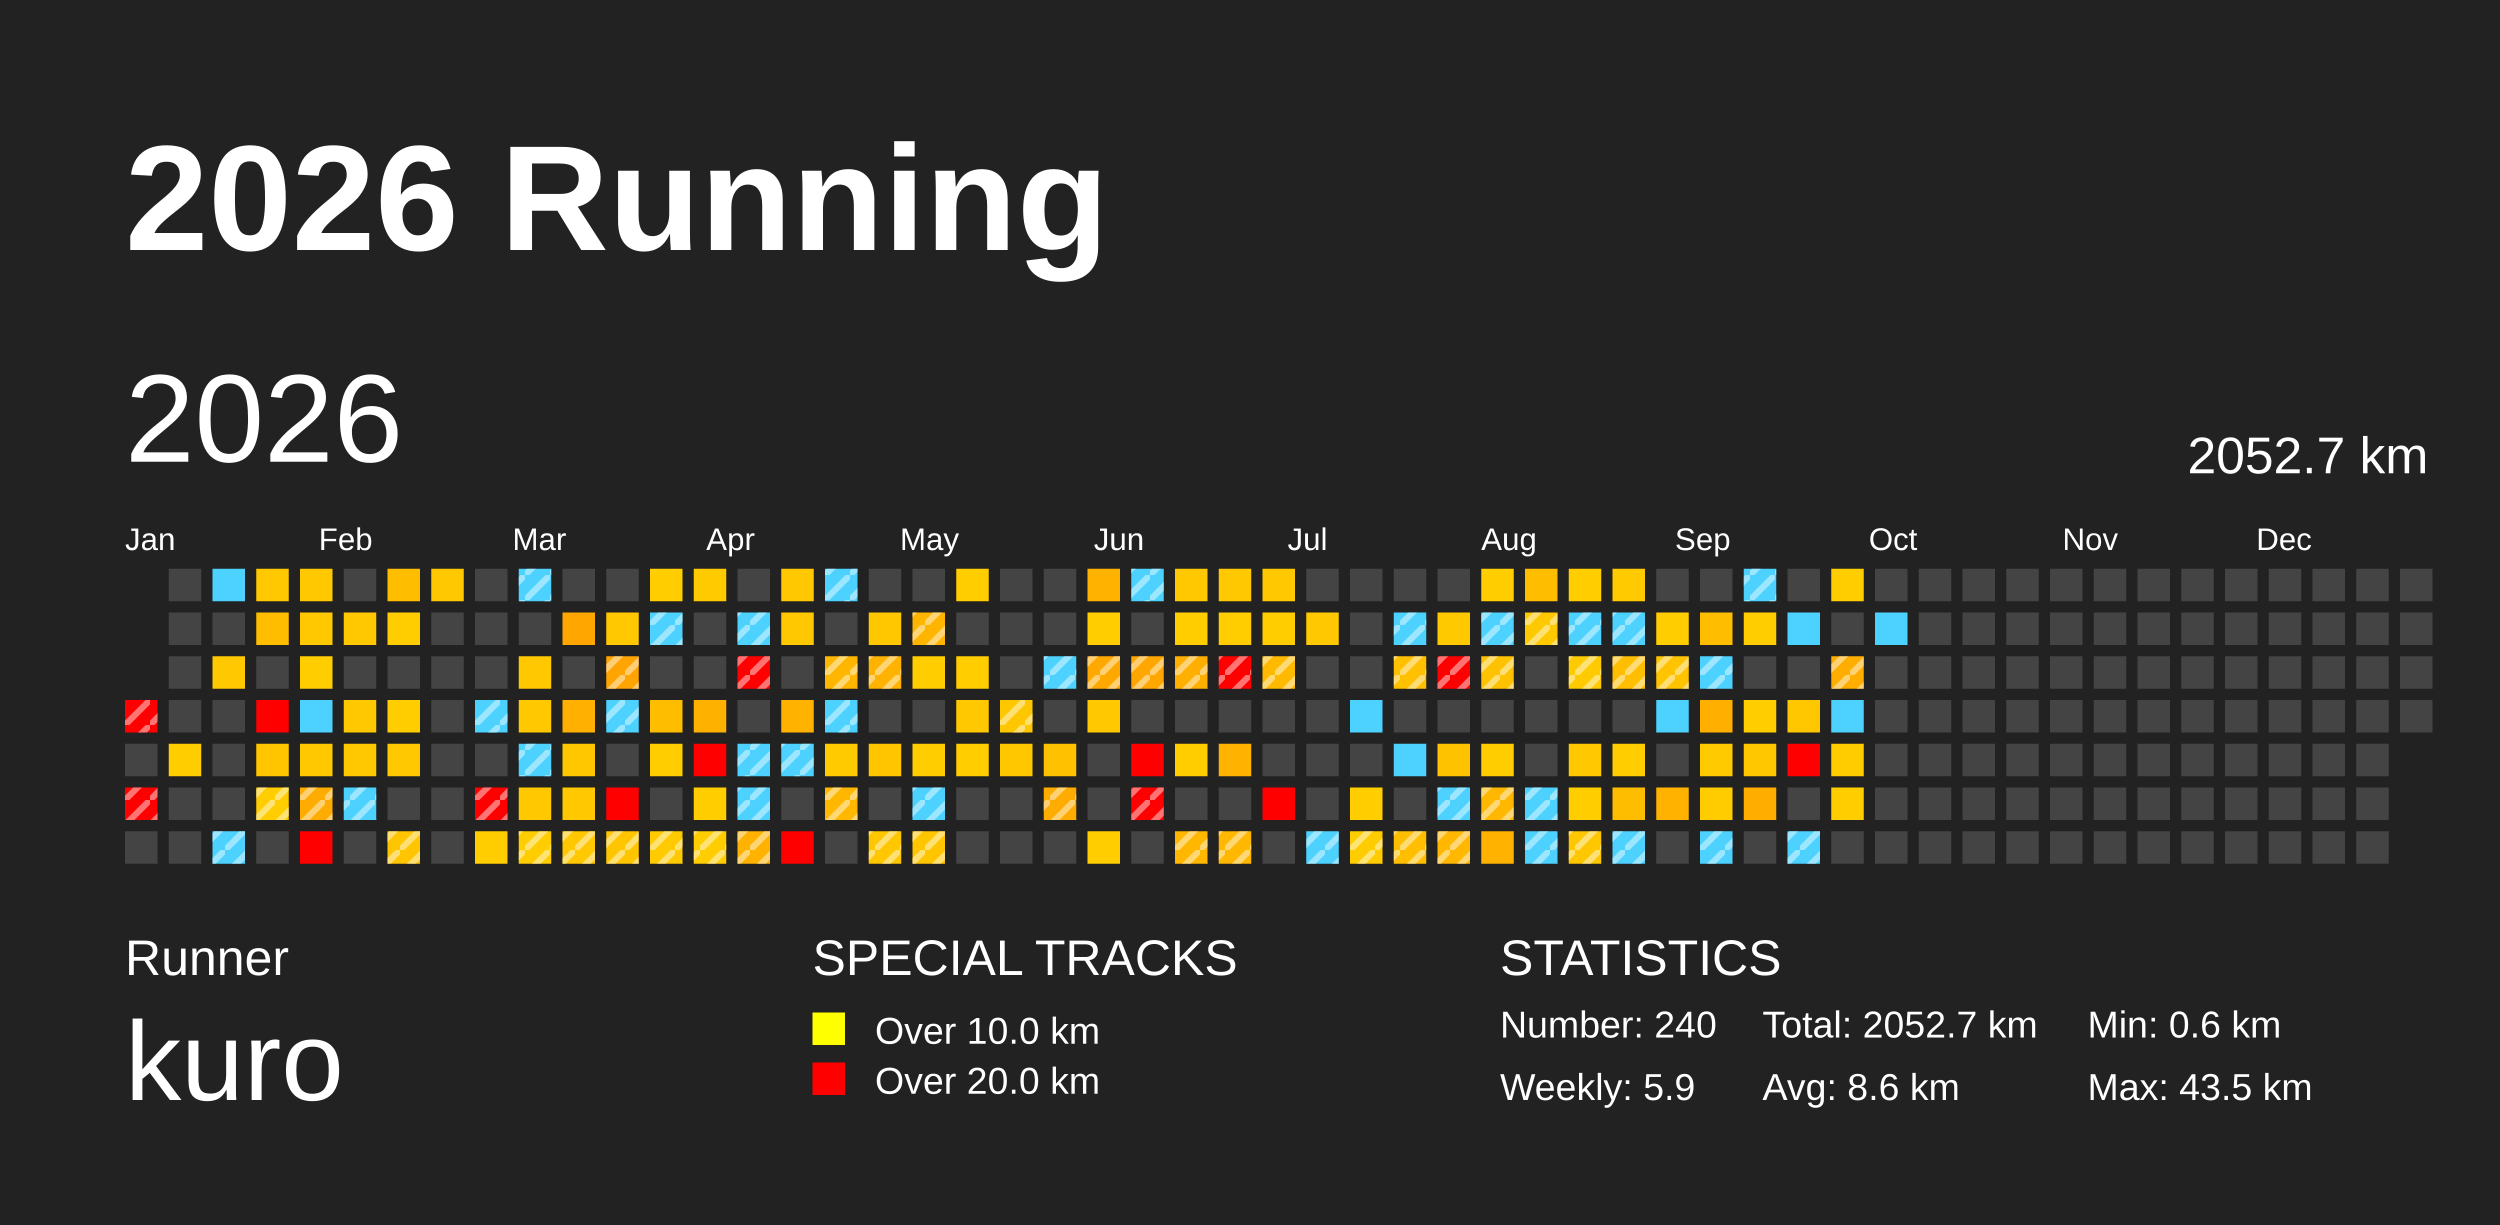
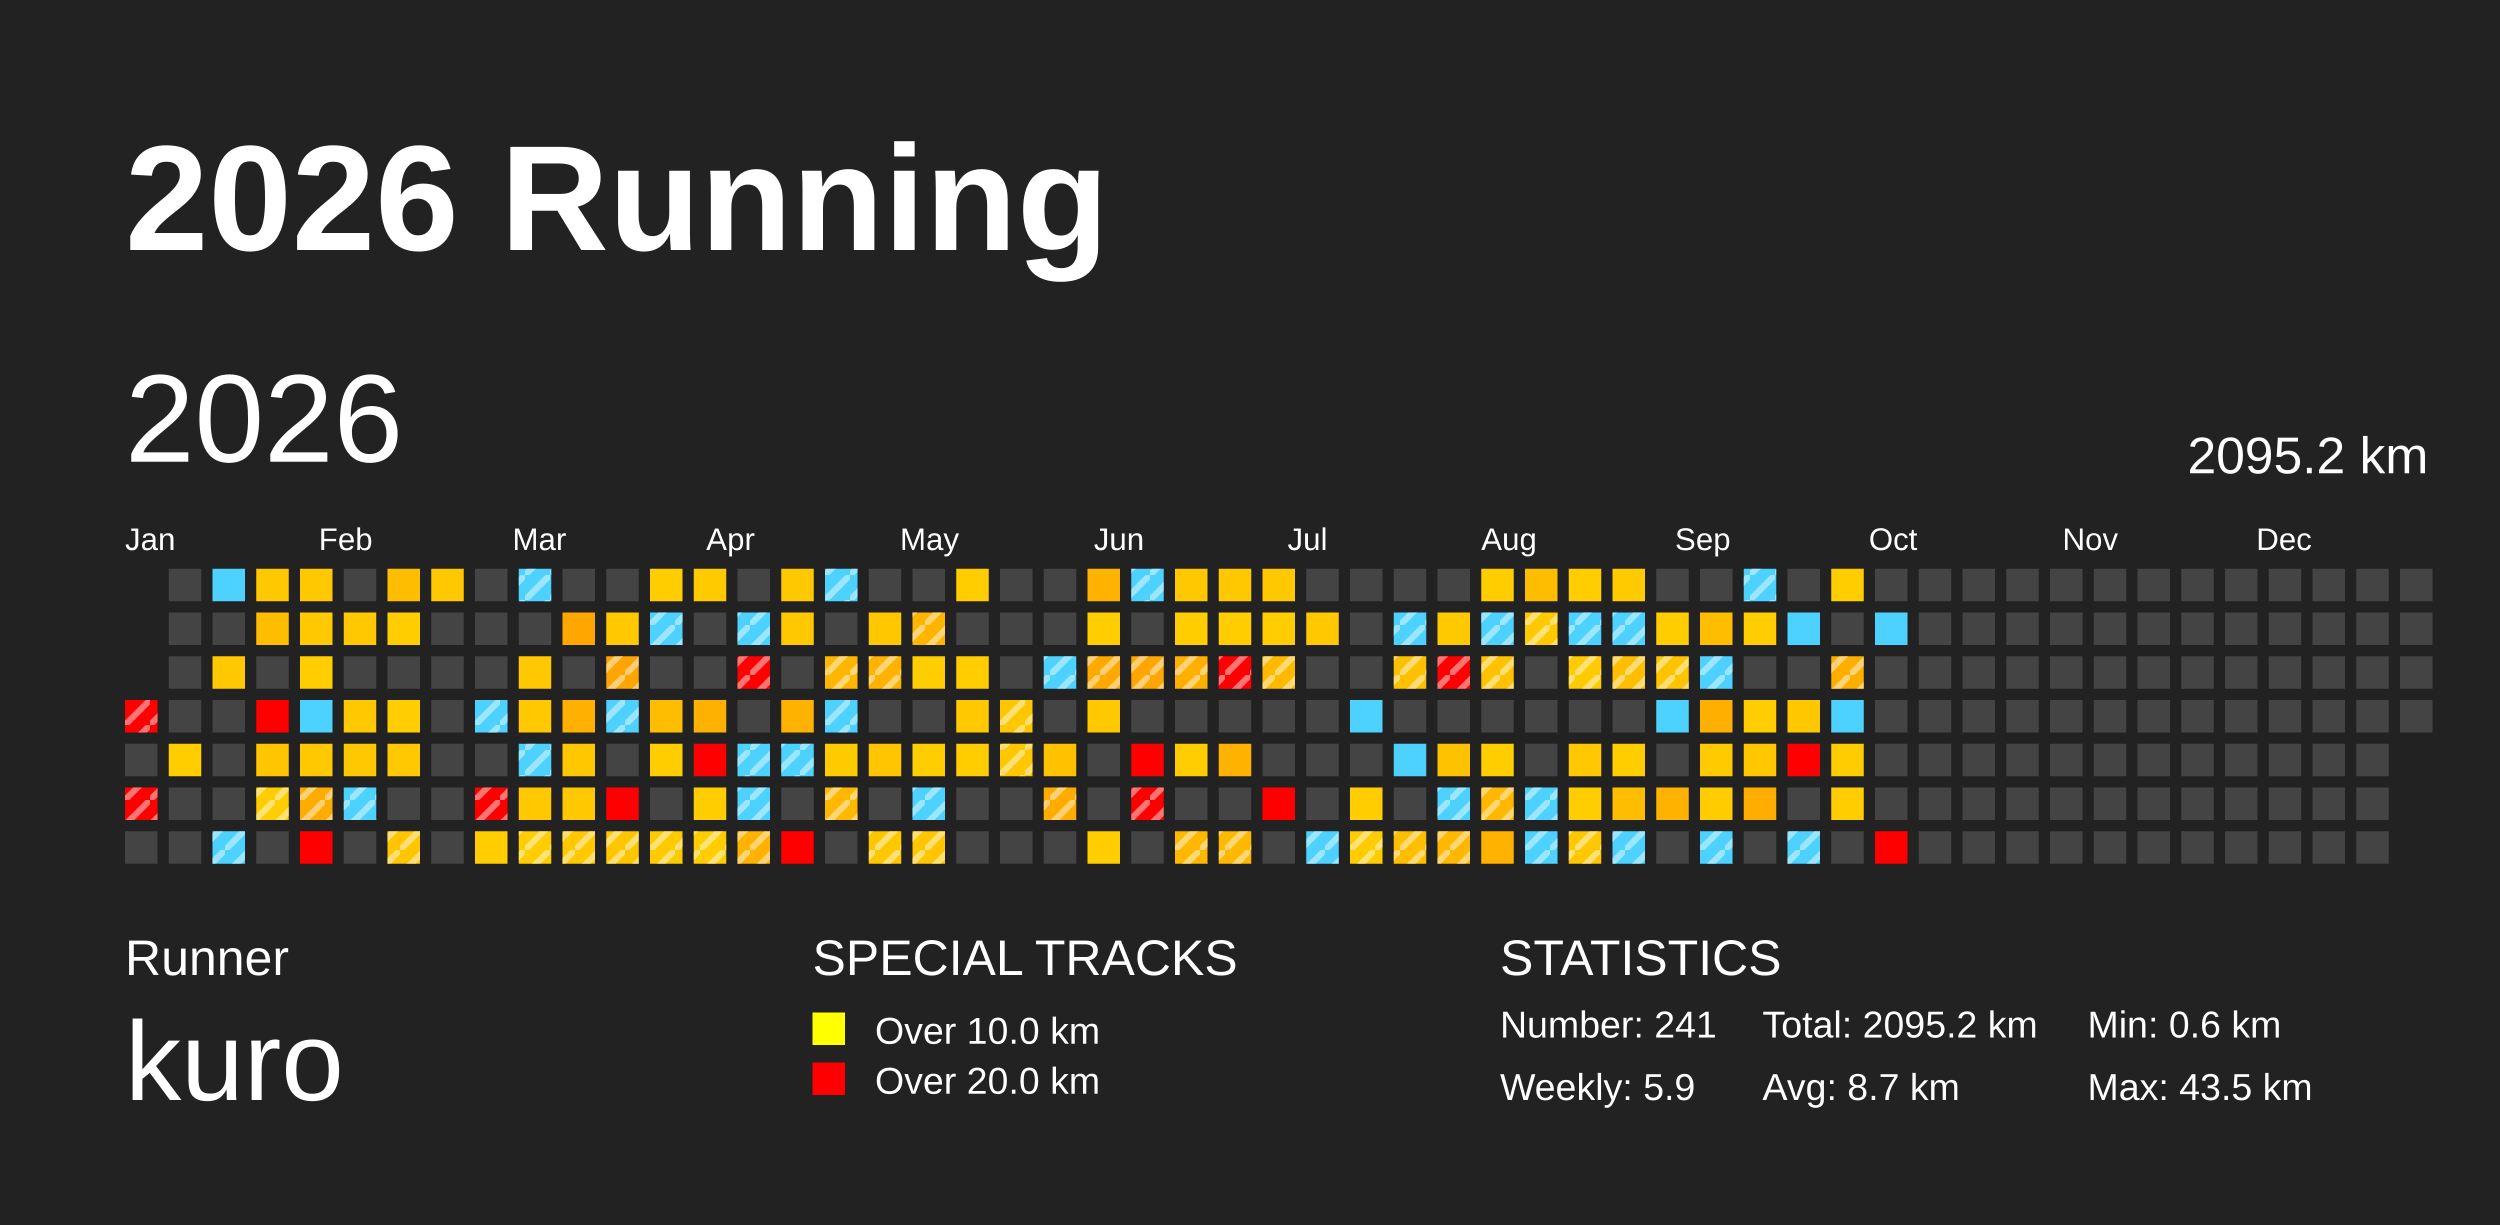
<svg xmlns="http://www.w3.org/2000/svg" baseProfile="full" height="98mm" version="1.1" viewBox="0,0,200,98" width="200mm">
  <defs>
    <pattern height="2" id="indoor-stripe" patternUnits="userSpaceOnUse" width="2">
      <line stroke="white" stroke-opacity="0.45" stroke-width="0.5" x1="0" x2="2" y1="2" y2="0" />
    </pattern>
  </defs>
  <rect fill="#222222" height="98" width="200" x="0" y="0" />
  <text fill="#FFFFFF" style="font-size:12px; font-family:Arial; font-weight:bold;" x="10" y="20">2026 Running</text>
  <text fill="#FFFFFF" style="font-size:4px; font-family:Arial" x="10" y="78">Runner</text>
  <text fill="#FFFFFF" style="font-size:9px; font-family:Arial" x="10" y="88">kuro</text>
  <text fill="#FFFFFF" style="font-size:4px; font-family:Arial" x="65" y="78">SPECIAL TRACKS</text>
  <rect fill="yellow" height="2.6" width="2.6" x="65" y="81" />
  <text fill="#FFFFFF" style="font-size:3px; font-family:Arial" x="70" y="83.5">Over 10.0 km</text>
  <rect fill="red" height="2.6" width="2.6" x="65" y="85" />
  <text fill="#FFFFFF" style="font-size:3px; font-family:Arial" x="70" y="87.5">Over 20.0 km</text>
  <text fill="#FFFFFF" style="font-size:4px; font-family:Arial" x="120" y="78">STATISTICS</text>
-   <text fill="#FFFFFF" style="font-size:3px; font-family:Arial" x="120" y="83">Number: 240</text>
+   <text fill="#FFFFFF" style="font-size:3px; font-family:Arial" x="120" y="83">Number: 241</text>
  <text fill="#FFFFFF" style="font-size:3px; font-family:Arial" x="120" y="88">Weekly: 5.9</text>
-   <text fill="#FFFFFF" style="font-size:3px; font-family:Arial" x="141" y="83">Total: 2052.7 km</text>
-   <text fill="#FFFFFF" style="font-size:3px; font-family:Arial" x="141" y="88">Avg: 8.6 km</text>
+   <text fill="#FFFFFF" style="font-size:3px; font-family:Arial" x="141" y="83">Total: 2095.2 km</text>
+   <text fill="#FFFFFF" style="font-size:3px; font-family:Arial" x="141" y="88">Avg: 8.7 km</text>
  <text fill="#FFFFFF" style="font-size:3px; font-family:Arial" x="167" y="83">Min: 0.6 km</text>
  <text fill="#FFFFFF" style="font-size:3px; font-family:Arial" x="167" y="88">Max: 43.5 km</text>
  <text dominant-baseline="hanging" fill="#FFFFFF" style="font-size:10.0px; font-family:Arial;" x="10" y="30">2026</text>
-   <text dominant-baseline="hanging" fill="#FFFFFF" style="font-size:4.125px; font-family:Arial;" x="175" y="35">2052.7 km</text>
+   <text dominant-baseline="hanging" fill="#FFFFFF" style="font-size:4.125px; font-family:Arial;" x="175" y="35">2095.2 km</text>
  <text fill="#FFFFFF" style="font-size:2.5px; font-family:Arial" x="10.0" y="44">Jan</text>
  <text fill="#FFFFFF" style="font-size:2.5px; font-family:Arial" x="25.5" y="44">Feb</text>
  <text fill="#FFFFFF" style="font-size:2.5px; font-family:Arial" x="41.0" y="44">Mar</text>
  <text fill="#FFFFFF" style="font-size:2.5px; font-family:Arial" x="56.5" y="44">Apr</text>
  <text fill="#FFFFFF" style="font-size:2.5px; font-family:Arial" x="72.0" y="44">May</text>
  <text fill="#FFFFFF" style="font-size:2.5px; font-family:Arial" x="87.5" y="44">Jun</text>
  <text fill="#FFFFFF" style="font-size:2.5px; font-family:Arial" x="103.0" y="44">Jul</text>
  <text fill="#FFFFFF" style="font-size:2.5px; font-family:Arial" x="118.5" y="44">Aug</text>
  <text fill="#FFFFFF" style="font-size:2.5px; font-family:Arial" x="134.0" y="44">Sep</text>
  <text fill="#FFFFFF" style="font-size:2.5px; font-family:Arial" x="149.5" y="44">Oct</text>
  <text fill="#FFFFFF" style="font-size:2.5px; font-family:Arial" x="165.0" y="44">Nov</text>
  <text fill="#FFFFFF" style="font-size:2.5px; font-family:Arial" x="180.5" y="44">Dec</text>
  <rect fill="red" height="2.6" width="2.6" x="10.0" y="56.0" />
  <rect fill="url(#indoor-stripe)" height="2.6" style="pointer-events: none;" width="2.6" x="10.0" y="56.0" />
  <rect fill="#444444" height="2.6" width="2.6" x="10.0" y="59.5" />
  <rect fill="red" height="2.6" width="2.6" x="10.0" y="63.0" />
  <rect fill="url(#indoor-stripe)" height="2.6" style="pointer-events: none;" width="2.6" x="10.0" y="63.0" />
  <rect fill="#444444" height="2.6" width="2.6" x="10.0" y="66.5" />
  <rect fill="#444444" height="2.6" width="2.6" x="13.5" y="45.5" />
  <rect fill="#444444" height="2.6" width="2.6" x="13.5" y="49.0" />
  <rect fill="#444444" height="2.6" width="2.6" x="13.5" y="52.5" />
  <rect fill="#444444" height="2.6" width="2.6" x="13.5" y="56.0" />
  <rect fill="#ffcd00" height="2.6" width="2.6" x="13.5" y="59.5" />
  <rect fill="#444444" height="2.6" width="2.6" x="13.5" y="63.0" />
  <rect fill="#444444" height="2.6" width="2.6" x="13.5" y="66.5" />
  <rect fill="#4dd2ff" height="2.6" width="2.6" x="17.0" y="45.5" />
  <rect fill="#444444" height="2.6" width="2.6" x="17.0" y="49.0" />
  <rect fill="#ffc800" height="2.6" width="2.6" x="17.0" y="52.5" />
  <rect fill="#444444" height="2.6" width="2.6" x="17.0" y="56.0" />
  <rect fill="#444444" height="2.6" width="2.6" x="17.0" y="59.5" />
  <rect fill="#444444" height="2.6" width="2.6" x="17.0" y="63.0" />
  <rect fill="#4dd2ff" height="2.6" width="2.6" x="17.0" y="66.5" />
  <rect fill="url(#indoor-stripe)" height="2.6" style="pointer-events: none;" width="2.6" x="17.0" y="66.5" />
  <rect fill="#ffc800" height="2.6" width="2.6" x="20.5" y="45.5" />
  <rect fill="#ffbd00" height="2.6" width="2.6" x="20.5" y="49.0" />
  <rect fill="#444444" height="2.6" width="2.6" x="20.5" y="52.5" />
  <rect fill="red" height="2.6" width="2.6" x="20.5" y="56.0" />
  <rect fill="#ffc600" height="2.6" width="2.6" x="20.5" y="59.5" />
  <rect fill="#ffcd00" height="2.6" width="2.6" x="20.5" y="63.0" />
  <rect fill="url(#indoor-stripe)" height="2.6" style="pointer-events: none;" width="2.6" x="20.5" y="63.0" />
  <rect fill="#444444" height="2.6" width="2.6" x="20.5" y="66.5" />
  <rect fill="#ffc800" height="2.6" width="2.6" x="24.0" y="45.5" />
  <rect fill="#ffc800" height="2.6" width="2.6" x="24.0" y="49.0" />
  <rect fill="#ffcd00" height="2.6" width="2.6" x="24.0" y="52.5" />
  <rect fill="#4dd2ff" height="2.6" width="2.6" x="24.0" y="56.0" />
  <rect fill="#ffc800" height="2.6" width="2.6" x="24.0" y="59.5" />
  <rect fill="#ffac00" height="2.6" width="2.6" x="24.0" y="63.0" />
  <rect fill="url(#indoor-stripe)" height="2.6" style="pointer-events: none;" width="2.6" x="24.0" y="63.0" />
  <rect fill="red" height="2.6" width="2.6" x="24.0" y="66.5" />
  <rect fill="#444444" height="2.6" width="2.6" x="27.5" y="45.5" />
  <rect fill="#ffc800" height="2.6" width="2.6" x="27.5" y="49.0" />
  <rect fill="#444444" height="2.6" width="2.6" x="27.5" y="52.5" />
  <rect fill="#ffc800" height="2.6" width="2.6" x="27.5" y="56.0" />
  <rect fill="#ffc800" height="2.6" width="2.6" x="27.5" y="59.5" />
  <rect fill="#4dd2ff" height="2.6" width="2.6" x="27.5" y="63.0" />
  <rect fill="url(#indoor-stripe)" height="2.6" style="pointer-events: none;" width="2.6" x="27.5" y="63.0" />
  <rect fill="#444444" height="2.6" width="2.6" x="27.5" y="66.5" />
  <rect fill="#ffbd00" height="2.6" width="2.6" x="31.0" y="45.5" />
  <rect fill="#ffcd00" height="2.6" width="2.6" x="31.0" y="49.0" />
  <rect fill="#444444" height="2.6" width="2.6" x="31.0" y="52.5" />
  <rect fill="#ffcd00" height="2.6" width="2.6" x="31.0" y="56.0" />
  <rect fill="#ffc800" height="2.6" width="2.6" x="31.0" y="59.5" />
  <rect fill="#444444" height="2.6" width="2.6" x="31.0" y="63.0" />
  <rect fill="#ffc500" height="2.6" width="2.6" x="31.0" y="66.5" />
  <rect fill="url(#indoor-stripe)" height="2.6" style="pointer-events: none;" width="2.6" x="31.0" y="66.5" />
  <rect fill="#ffc800" height="2.6" width="2.6" x="34.5" y="45.5" />
  <rect fill="#444444" height="2.6" width="2.6" x="34.5" y="49.0" />
  <rect fill="#444444" height="2.6" width="2.6" x="34.5" y="52.5" />
  <rect fill="#444444" height="2.6" width="2.6" x="34.5" y="56.0" />
  <rect fill="#444444" height="2.6" width="2.6" x="34.5" y="59.5" />
  <rect fill="#444444" height="2.6" width="2.6" x="34.5" y="63.0" />
  <rect fill="#444444" height="2.6" width="2.6" x="34.5" y="66.5" />
  <rect fill="#444444" height="2.6" width="2.6" x="38.0" y="45.5" />
  <rect fill="#444444" height="2.6" width="2.6" x="38.0" y="49.0" />
  <rect fill="#444444" height="2.6" width="2.6" x="38.0" y="52.5" />
  <rect fill="#4dd2ff" height="2.6" width="2.6" x="38.0" y="56.0" />
  <rect fill="url(#indoor-stripe)" height="2.6" style="pointer-events: none;" width="2.6" x="38.0" y="56.0" />
  <rect fill="#444444" height="2.6" width="2.6" x="38.0" y="59.5" />
  <rect fill="red" height="2.6" width="2.6" x="38.0" y="63.0" />
  <rect fill="url(#indoor-stripe)" height="2.6" style="pointer-events: none;" width="2.6" x="38.0" y="63.0" />
  <rect fill="#ffcd00" height="2.6" width="2.6" x="38.0" y="66.5" />
  <rect fill="#4dd2ff" height="2.6" width="2.6" x="41.5" y="45.5" />
  <rect fill="url(#indoor-stripe)" height="2.6" style="pointer-events: none;" width="2.6" x="41.5" y="45.5" />
  <rect fill="#444444" height="2.6" width="2.6" x="41.5" y="49.0" />
  <rect fill="#ffc800" height="2.6" width="2.6" x="41.5" y="52.5" />
  <rect fill="#ffc800" height="2.6" width="2.6" x="41.5" y="56.0" />
  <rect fill="#4dd2ff" height="2.6" width="2.6" x="41.5" y="59.5" />
  <rect fill="url(#indoor-stripe)" height="2.6" style="pointer-events: none;" width="2.6" x="41.5" y="59.5" />
  <rect fill="#ffc800" height="2.6" width="2.6" x="41.5" y="63.0" />
  <rect fill="#ffcd00" height="2.6" width="2.6" x="41.5" y="66.5" />
  <rect fill="url(#indoor-stripe)" height="2.6" style="pointer-events: none;" width="2.6" x="41.5" y="66.5" />
  <rect fill="#444444" height="2.6" width="2.6" x="45.0" y="45.5" />
  <rect fill="#ffa700" height="2.6" width="2.6" x="45.0" y="49.0" />
  <rect fill="#444444" height="2.6" width="2.6" x="45.0" y="52.5" />
  <rect fill="#ffb000" height="2.6" width="2.6" x="45.0" y="56.0" />
  <rect fill="#ffc700" height="2.6" width="2.6" x="45.0" y="59.5" />
  <rect fill="#ffc800" height="2.6" width="2.6" x="45.0" y="63.0" />
  <rect fill="#ffc800" height="2.6" width="2.6" x="45.0" y="66.5" />
  <rect fill="url(#indoor-stripe)" height="2.6" style="pointer-events: none;" width="2.6" x="45.0" y="66.5" />
  <rect fill="#444444" height="2.6" width="2.6" x="48.5" y="45.5" />
  <rect fill="#ffc800" height="2.6" width="2.6" x="48.5" y="49.0" />
  <rect fill="#ffa400" height="2.6" width="2.6" x="48.5" y="52.5" />
  <rect fill="url(#indoor-stripe)" height="2.6" style="pointer-events: none;" width="2.6" x="48.5" y="52.5" />
  <rect fill="#4dd2ff" height="2.6" width="2.6" x="48.5" y="56.0" />
  <rect fill="url(#indoor-stripe)" height="2.6" style="pointer-events: none;" width="2.6" x="48.5" y="56.0" />
  <rect fill="#444444" height="2.6" width="2.6" x="48.5" y="59.5" />
  <rect fill="red" height="2.6" width="2.6" x="48.5" y="63.0" />
  <rect fill="#ffc600" height="2.6" width="2.6" x="48.5" y="66.5" />
  <rect fill="url(#indoor-stripe)" height="2.6" style="pointer-events: none;" width="2.6" x="48.5" y="66.5" />
  <rect fill="#ffcd00" height="2.6" width="2.6" x="52.0" y="45.5" />
  <rect fill="#4dd2ff" height="2.6" width="2.6" x="52.0" y="49.0" />
  <rect fill="url(#indoor-stripe)" height="2.6" style="pointer-events: none;" width="2.6" x="52.0" y="49.0" />
  <rect fill="#444444" height="2.6" width="2.6" x="52.0" y="52.5" />
  <rect fill="#ffbd00" height="2.6" width="2.6" x="52.0" y="56.0" />
  <rect fill="#ffcd00" height="2.6" width="2.6" x="52.0" y="59.5" />
  <rect fill="#444444" height="2.6" width="2.6" x="52.0" y="63.0" />
  <rect fill="#ffca00" height="2.6" width="2.6" x="52.0" y="66.5" />
  <rect fill="url(#indoor-stripe)" height="2.6" style="pointer-events: none;" width="2.6" x="52.0" y="66.5" />
  <rect fill="#ffca00" height="2.6" width="2.6" x="55.5" y="45.5" />
  <rect fill="#444444" height="2.6" width="2.6" x="55.5" y="49.0" />
  <rect fill="#444444" height="2.6" width="2.6" x="55.5" y="52.5" />
  <rect fill="#ffb100" height="2.6" width="2.6" x="55.5" y="56.0" />
  <rect fill="red" height="2.6" width="2.6" x="55.5" y="59.5" />
  <rect fill="#ffcd00" height="2.6" width="2.6" x="55.5" y="63.0" />
  <rect fill="#ffcd00" height="2.6" width="2.6" x="55.5" y="66.5" />
  <rect fill="url(#indoor-stripe)" height="2.6" style="pointer-events: none;" width="2.6" x="55.5" y="66.5" />
  <rect fill="#444444" height="2.6" width="2.6" x="59.0" y="45.5" />
  <rect fill="#4dd2ff" height="2.6" width="2.6" x="59.0" y="49.0" />
  <rect fill="url(#indoor-stripe)" height="2.6" style="pointer-events: none;" width="2.6" x="59.0" y="49.0" />
  <rect fill="red" height="2.6" width="2.6" x="59.0" y="52.5" />
  <rect fill="url(#indoor-stripe)" height="2.6" style="pointer-events: none;" width="2.6" x="59.0" y="52.5" />
  <rect fill="#444444" height="2.6" width="2.6" x="59.0" y="56.0" />
  <rect fill="#4dd2ff" height="2.6" width="2.6" x="59.0" y="59.5" />
  <rect fill="url(#indoor-stripe)" height="2.6" style="pointer-events: none;" width="2.6" x="59.0" y="59.5" />
  <rect fill="#4dd2ff" height="2.6" width="2.6" x="59.0" y="63.0" />
  <rect fill="url(#indoor-stripe)" height="2.6" style="pointer-events: none;" width="2.6" x="59.0" y="63.0" />
  <rect fill="#ffb200" height="2.6" width="2.6" x="59.0" y="66.5" />
  <rect fill="url(#indoor-stripe)" height="2.6" style="pointer-events: none;" width="2.6" x="59.0" y="66.5" />
  <rect fill="#ffc800" height="2.6" width="2.6" x="62.5" y="45.5" />
  <rect fill="#ffc800" height="2.6" width="2.6" x="62.5" y="49.0" />
  <rect fill="#444444" height="2.6" width="2.6" x="62.5" y="52.5" />
  <rect fill="#ffb200" height="2.6" width="2.6" x="62.5" y="56.0" />
  <rect fill="#4dd2ff" height="2.6" width="2.6" x="62.5" y="59.5" />
  <rect fill="url(#indoor-stripe)" height="2.6" style="pointer-events: none;" width="2.6" x="62.5" y="59.5" />
  <rect fill="#444444" height="2.6" width="2.6" x="62.5" y="63.0" />
  <rect fill="red" height="2.6" width="2.6" x="62.5" y="66.5" />
  <rect fill="#4dd2ff" height="2.6" width="2.6" x="66.0" y="45.5" />
  <rect fill="url(#indoor-stripe)" height="2.6" style="pointer-events: none;" width="2.6" x="66.0" y="45.5" />
  <rect fill="#444444" height="2.6" width="2.6" x="66.0" y="49.0" />
  <rect fill="#ffb600" height="2.6" width="2.6" x="66.0" y="52.5" />
  <rect fill="url(#indoor-stripe)" height="2.6" style="pointer-events: none;" width="2.6" x="66.0" y="52.5" />
  <rect fill="#4dd2ff" height="2.6" width="2.6" x="66.0" y="56.0" />
  <rect fill="url(#indoor-stripe)" height="2.6" style="pointer-events: none;" width="2.6" x="66.0" y="56.0" />
  <rect fill="#ffca00" height="2.6" width="2.6" x="66.0" y="59.5" />
  <rect fill="#ffb700" height="2.6" width="2.6" x="66.0" y="63.0" />
  <rect fill="url(#indoor-stripe)" height="2.6" style="pointer-events: none;" width="2.6" x="66.0" y="63.0" />
  <rect fill="#444444" height="2.6" width="2.6" x="66.0" y="66.5" />
  <rect fill="#444444" height="2.6" width="2.6" x="69.5" y="45.5" />
  <rect fill="#ffc700" height="2.6" width="2.6" x="69.5" y="49.0" />
  <rect fill="#ffb200" height="2.6" width="2.6" x="69.5" y="52.5" />
  <rect fill="url(#indoor-stripe)" height="2.6" style="pointer-events: none;" width="2.6" x="69.5" y="52.5" />
  <rect fill="#444444" height="2.6" width="2.6" x="69.5" y="56.0" />
  <rect fill="#ffc600" height="2.6" width="2.6" x="69.5" y="59.5" />
  <rect fill="#444444" height="2.6" width="2.6" x="69.5" y="63.0" />
  <rect fill="#ffc700" height="2.6" width="2.6" x="69.5" y="66.5" />
  <rect fill="url(#indoor-stripe)" height="2.6" style="pointer-events: none;" width="2.6" x="69.5" y="66.5" />
  <rect fill="#444444" height="2.6" width="2.6" x="73.0" y="45.5" />
  <rect fill="#ffb500" height="2.6" width="2.6" x="73.0" y="49.0" />
  <rect fill="url(#indoor-stripe)" height="2.6" style="pointer-events: none;" width="2.6" x="73.0" y="49.0" />
  <rect fill="#ffcd00" height="2.6" width="2.6" x="73.0" y="52.5" />
  <rect fill="#444444" height="2.6" width="2.6" x="73.0" y="56.0" />
  <rect fill="#ffcd00" height="2.6" width="2.6" x="73.0" y="59.5" />
  <rect fill="#4dd2ff" height="2.6" width="2.6" x="73.0" y="63.0" />
  <rect fill="url(#indoor-stripe)" height="2.6" style="pointer-events: none;" width="2.6" x="73.0" y="63.0" />
  <rect fill="#ffc600" height="2.6" width="2.6" x="73.0" y="66.5" />
  <rect fill="url(#indoor-stripe)" height="2.6" style="pointer-events: none;" width="2.6" x="73.0" y="66.5" />
  <rect fill="#ffcd00" height="2.6" width="2.6" x="76.5" y="45.5" />
  <rect fill="#444444" height="2.6" width="2.6" x="76.5" y="49.0" />
  <rect fill="#ffcd00" height="2.6" width="2.6" x="76.5" y="52.5" />
  <rect fill="#ffc800" height="2.6" width="2.6" x="76.5" y="56.0" />
  <rect fill="#ffcd00" height="2.6" width="2.6" x="76.5" y="59.5" />
  <rect fill="#444444" height="2.6" width="2.6" x="76.5" y="63.0" />
  <rect fill="#444444" height="2.6" width="2.6" x="76.5" y="66.5" />
  <rect fill="#444444" height="2.6" width="2.6" x="80.0" y="45.5" />
  <rect fill="#444444" height="2.6" width="2.6" x="80.0" y="49.0" />
  <rect fill="#444444" height="2.6" width="2.6" x="80.0" y="52.5" />
  <rect fill="#ffc700" height="2.6" width="2.6" x="80.0" y="56.0" />
  <rect fill="url(#indoor-stripe)" height="2.6" style="pointer-events: none;" width="2.6" x="80.0" y="56.0" />
  <rect fill="#ffc700" height="2.6" width="2.6" x="80.0" y="59.5" />
+   <rect fill="url(#indoor-stripe)" height="2.6" style="pointer-events: none;" width="2.6" x="80.0" y="59.5" />
  <rect fill="#444444" height="2.6" width="2.6" x="80.0" y="63.0" />
  <rect fill="#444444" height="2.6" width="2.6" x="80.0" y="66.5" />
  <rect fill="#444444" height="2.6" width="2.6" x="83.5" y="45.5" />
  <rect fill="#444444" height="2.6" width="2.6" x="83.5" y="49.0" />
  <rect fill="#4dd2ff" height="2.6" width="2.6" x="83.5" y="52.5" />
  <rect fill="url(#indoor-stripe)" height="2.6" style="pointer-events: none;" width="2.6" x="83.5" y="52.5" />
  <rect fill="#444444" height="2.6" width="2.6" x="83.5" y="56.0" />
  <rect fill="#ffc100" height="2.6" width="2.6" x="83.5" y="59.5" />
  <rect fill="#ffac00" height="2.6" width="2.6" x="83.5" y="63.0" />
  <rect fill="url(#indoor-stripe)" height="2.6" style="pointer-events: none;" width="2.6" x="83.5" y="63.0" />
  <rect fill="#444444" height="2.6" width="2.6" x="83.5" y="66.5" />
  <rect fill="#ffb200" height="2.6" width="2.6" x="87.0" y="45.5" />
  <rect fill="#ffcd00" height="2.6" width="2.6" x="87.0" y="49.0" />
  <rect fill="#ffa900" height="2.6" width="2.6" x="87.0" y="52.5" />
  <rect fill="url(#indoor-stripe)" height="2.6" style="pointer-events: none;" width="2.6" x="87.0" y="52.5" />
  <rect fill="#ffc800" height="2.6" width="2.6" x="87.0" y="56.0" />
  <rect fill="#444444" height="2.6" width="2.6" x="87.0" y="59.5" />
  <rect fill="#444444" height="2.6" width="2.6" x="87.0" y="63.0" />
  <rect fill="#ffcd00" height="2.6" width="2.6" x="87.0" y="66.5" />
  <rect fill="#4dd2ff" height="2.6" width="2.6" x="90.5" y="45.5" />
  <rect fill="url(#indoor-stripe)" height="2.6" style="pointer-events: none;" width="2.6" x="90.5" y="45.5" />
  <rect fill="#444444" height="2.6" width="2.6" x="90.5" y="49.0" />
  <rect fill="#ffa700" height="2.6" width="2.6" x="90.5" y="52.5" />
  <rect fill="url(#indoor-stripe)" height="2.6" style="pointer-events: none;" width="2.6" x="90.5" y="52.5" />
  <rect fill="#444444" height="2.6" width="2.6" x="90.5" y="56.0" />
  <rect fill="red" height="2.6" width="2.6" x="90.5" y="59.5" />
  <rect fill="red" height="2.6" width="2.6" x="90.5" y="63.0" />
  <rect fill="url(#indoor-stripe)" height="2.6" style="pointer-events: none;" width="2.6" x="90.5" y="63.0" />
  <rect fill="#444444" height="2.6" width="2.6" x="90.5" y="66.5" />
  <rect fill="#ffc800" height="2.6" width="2.6" x="94.0" y="45.5" />
  <rect fill="#ffcd00" height="2.6" width="2.6" x="94.0" y="49.0" />
  <rect fill="#ffaf00" height="2.6" width="2.6" x="94.0" y="52.5" />
  <rect fill="url(#indoor-stripe)" height="2.6" style="pointer-events: none;" width="2.6" x="94.0" y="52.5" />
  <rect fill="#444444" height="2.6" width="2.6" x="94.0" y="56.0" />
  <rect fill="#ffcd00" height="2.6" width="2.6" x="94.0" y="59.5" />
  <rect fill="#444444" height="2.6" width="2.6" x="94.0" y="63.0" />
  <rect fill="#ffb700" height="2.6" width="2.6" x="94.0" y="66.5" />
  <rect fill="url(#indoor-stripe)" height="2.6" style="pointer-events: none;" width="2.6" x="94.0" y="66.5" />
  <rect fill="#ffc800" height="2.6" width="2.6" x="97.5" y="45.5" />
  <rect fill="#ffcd00" height="2.6" width="2.6" x="97.5" y="49.0" />
  <rect fill="red" height="2.6" width="2.6" x="97.5" y="52.5" />
  <rect fill="url(#indoor-stripe)" height="2.6" style="pointer-events: none;" width="2.6" x="97.5" y="52.5" />
  <rect fill="#444444" height="2.6" width="2.6" x="97.5" y="56.0" />
  <rect fill="#ffb200" height="2.6" width="2.6" x="97.5" y="59.5" />
  <rect fill="#444444" height="2.6" width="2.6" x="97.5" y="63.0" />
  <rect fill="#ffb700" height="2.6" width="2.6" x="97.5" y="66.5" />
  <rect fill="url(#indoor-stripe)" height="2.6" style="pointer-events: none;" width="2.6" x="97.5" y="66.5" />
  <rect fill="#ffc800" height="2.6" width="2.6" x="101.0" y="45.5" />
  <rect fill="#ffcd00" height="2.6" width="2.6" x="101.0" y="49.0" />
  <rect fill="#ffba00" height="2.6" width="2.6" x="101.0" y="52.5" />
  <rect fill="url(#indoor-stripe)" height="2.6" style="pointer-events: none;" width="2.6" x="101.0" y="52.5" />
  <rect fill="#444444" height="2.6" width="2.6" x="101.0" y="56.0" />
  <rect fill="#444444" height="2.6" width="2.6" x="101.0" y="59.5" />
  <rect fill="red" height="2.6" width="2.6" x="101.0" y="63.0" />
  <rect fill="#444444" height="2.6" width="2.6" x="101.0" y="66.5" />
  <rect fill="#444444" height="2.6" width="2.6" x="104.5" y="45.5" />
  <rect fill="#ffc800" height="2.6" width="2.6" x="104.5" y="49.0" />
  <rect fill="#444444" height="2.6" width="2.6" x="104.5" y="52.5" />
  <rect fill="#444444" height="2.6" width="2.6" x="104.5" y="56.0" />
  <rect fill="#444444" height="2.6" width="2.6" x="104.5" y="59.5" />
  <rect fill="#444444" height="2.6" width="2.6" x="104.5" y="63.0" />
  <rect fill="#4dd2ff" height="2.6" width="2.6" x="104.5" y="66.5" />
  <rect fill="url(#indoor-stripe)" height="2.6" style="pointer-events: none;" width="2.6" x="104.5" y="66.5" />
  <rect fill="#444444" height="2.6" width="2.6" x="108.0" y="45.5" />
  <rect fill="#444444" height="2.6" width="2.6" x="108.0" y="49.0" />
  <rect fill="#444444" height="2.6" width="2.6" x="108.0" y="52.5" />
  <rect fill="#4dd2ff" height="2.6" width="2.6" x="108.0" y="56.0" />
  <rect fill="#444444" height="2.6" width="2.6" x="108.0" y="59.5" />
  <rect fill="#ffcd00" height="2.6" width="2.6" x="108.0" y="63.0" />
  <rect fill="#ffcc00" height="2.6" width="2.6" x="108.0" y="66.5" />
  <rect fill="url(#indoor-stripe)" height="2.6" style="pointer-events: none;" width="2.6" x="108.0" y="66.5" />
  <rect fill="#444444" height="2.6" width="2.6" x="111.5" y="45.5" />
  <rect fill="#4dd2ff" height="2.6" width="2.6" x="111.5" y="49.0" />
  <rect fill="url(#indoor-stripe)" height="2.6" style="pointer-events: none;" width="2.6" x="111.5" y="49.0" />
  <rect fill="#ffc000" height="2.6" width="2.6" x="111.5" y="52.5" />
  <rect fill="url(#indoor-stripe)" height="2.6" style="pointer-events: none;" width="2.6" x="111.5" y="52.5" />
  <rect fill="#444444" height="2.6" width="2.6" x="111.5" y="56.0" />
  <rect fill="#4dd2ff" height="2.6" width="2.6" x="111.5" y="59.5" />
  <rect fill="#444444" height="2.6" width="2.6" x="111.5" y="63.0" />
  <rect fill="#ffbf00" height="2.6" width="2.6" x="111.5" y="66.5" />
  <rect fill="url(#indoor-stripe)" height="2.6" style="pointer-events: none;" width="2.6" x="111.5" y="66.5" />
  <rect fill="#444444" height="2.6" width="2.6" x="115.0" y="45.5" />
  <rect fill="#ffc900" height="2.6" width="2.6" x="115.0" y="49.0" />
  <rect fill="red" height="2.6" width="2.6" x="115.0" y="52.5" />
  <rect fill="url(#indoor-stripe)" height="2.6" style="pointer-events: none;" width="2.6" x="115.0" y="52.5" />
  <rect fill="#444444" height="2.6" width="2.6" x="115.0" y="56.0" />
  <rect fill="#ffc200" height="2.6" width="2.6" x="115.0" y="59.5" />
  <rect fill="#4dd2ff" height="2.6" width="2.6" x="115.0" y="63.0" />
  <rect fill="url(#indoor-stripe)" height="2.6" style="pointer-events: none;" width="2.6" x="115.0" y="63.0" />
  <rect fill="#ffb700" height="2.6" width="2.6" x="115.0" y="66.5" />
  <rect fill="url(#indoor-stripe)" height="2.6" style="pointer-events: none;" width="2.6" x="115.0" y="66.5" />
  <rect fill="#ffcd00" height="2.6" width="2.6" x="118.5" y="45.5" />
  <rect fill="#4dd2ff" height="2.6" width="2.6" x="118.5" y="49.0" />
  <rect fill="url(#indoor-stripe)" height="2.6" style="pointer-events: none;" width="2.6" x="118.5" y="49.0" />
  <rect fill="#ffc200" height="2.6" width="2.6" x="118.5" y="52.5" />
  <rect fill="url(#indoor-stripe)" height="2.6" style="pointer-events: none;" width="2.6" x="118.5" y="52.5" />
  <rect fill="#444444" height="2.6" width="2.6" x="118.5" y="56.0" />
  <rect fill="#ffcd00" height="2.6" width="2.6" x="118.5" y="59.5" />
  <rect fill="#ffb700" height="2.6" width="2.6" x="118.5" y="63.0" />
  <rect fill="url(#indoor-stripe)" height="2.6" style="pointer-events: none;" width="2.6" x="118.5" y="63.0" />
  <rect fill="#ffb200" height="2.6" width="2.6" x="118.5" y="66.5" />
  <rect fill="#ffbd00" height="2.6" width="2.6" x="122.0" y="45.5" />
  <rect fill="#ffc900" height="2.6" width="2.6" x="122.0" y="49.0" />
  <rect fill="url(#indoor-stripe)" height="2.6" style="pointer-events: none;" width="2.6" x="122.0" y="49.0" />
  <rect fill="#444444" height="2.6" width="2.6" x="122.0" y="52.5" />
  <rect fill="#444444" height="2.6" width="2.6" x="122.0" y="56.0" />
  <rect fill="#444444" height="2.6" width="2.6" x="122.0" y="59.5" />
  <rect fill="#4dd2ff" height="2.6" width="2.6" x="122.0" y="63.0" />
  <rect fill="url(#indoor-stripe)" height="2.6" style="pointer-events: none;" width="2.6" x="122.0" y="63.0" />
  <rect fill="#4dd2ff" height="2.6" width="2.6" x="122.0" y="66.5" />
  <rect fill="url(#indoor-stripe)" height="2.6" style="pointer-events: none;" width="2.6" x="122.0" y="66.5" />
  <rect fill="#ffcd00" height="2.6" width="2.6" x="125.5" y="45.5" />
  <rect fill="#4dd2ff" height="2.6" width="2.6" x="125.5" y="49.0" />
  <rect fill="url(#indoor-stripe)" height="2.6" style="pointer-events: none;" width="2.6" x="125.5" y="49.0" />
  <rect fill="#ffcb00" height="2.6" width="2.6" x="125.5" y="52.5" />
  <rect fill="url(#indoor-stripe)" height="2.6" style="pointer-events: none;" width="2.6" x="125.5" y="52.5" />
  <rect fill="#444444" height="2.6" width="2.6" x="125.5" y="56.0" />
  <rect fill="#ffc800" height="2.6" width="2.6" x="125.5" y="59.5" />
  <rect fill="#ffcd00" height="2.6" width="2.6" x="125.5" y="63.0" />
  <rect fill="#ffc700" height="2.6" width="2.6" x="125.5" y="66.5" />
  <rect fill="url(#indoor-stripe)" height="2.6" style="pointer-events: none;" width="2.6" x="125.5" y="66.5" />
  <rect fill="#ffcb00" height="2.6" width="2.6" x="129.0" y="45.5" />
  <rect fill="#4dd2ff" height="2.6" width="2.6" x="129.0" y="49.0" />
  <rect fill="url(#indoor-stripe)" height="2.6" style="pointer-events: none;" width="2.6" x="129.0" y="49.0" />
  <rect fill="#ffbe00" height="2.6" width="2.6" x="129.0" y="52.5" />
  <rect fill="url(#indoor-stripe)" height="2.6" style="pointer-events: none;" width="2.6" x="129.0" y="52.5" />
  <rect fill="#444444" height="2.6" width="2.6" x="129.0" y="56.0" />
  <rect fill="#ffcd00" height="2.6" width="2.6" x="129.0" y="59.5" />
  <rect fill="#ffbd00" height="2.6" width="2.6" x="129.0" y="63.0" />
  <rect fill="#4dd2ff" height="2.6" width="2.6" x="129.0" y="66.5" />
  <rect fill="url(#indoor-stripe)" height="2.6" style="pointer-events: none;" width="2.6" x="129.0" y="66.5" />
  <rect fill="#444444" height="2.6" width="2.6" x="132.5" y="45.5" />
  <rect fill="#ffcd00" height="2.6" width="2.6" x="132.5" y="49.0" />
  <rect fill="#ffc300" height="2.6" width="2.6" x="132.5" y="52.5" />
  <rect fill="url(#indoor-stripe)" height="2.6" style="pointer-events: none;" width="2.6" x="132.5" y="52.5" />
  <rect fill="#4dd2ff" height="2.6" width="2.6" x="132.5" y="56.0" />
  <rect fill="#444444" height="2.6" width="2.6" x="132.5" y="59.5" />
  <rect fill="#ffb200" height="2.6" width="2.6" x="132.5" y="63.0" />
  <rect fill="#444444" height="2.6" width="2.6" x="132.5" y="66.5" />
  <rect fill="#444444" height="2.6" width="2.6" x="136.0" y="45.5" />
  <rect fill="#ffbd00" height="2.6" width="2.6" x="136.0" y="49.0" />
  <rect fill="#4dd2ff" height="2.6" width="2.6" x="136.0" y="52.5" />
  <rect fill="url(#indoor-stripe)" height="2.6" style="pointer-events: none;" width="2.6" x="136.0" y="52.5" />
  <rect fill="#ffaf00" height="2.6" width="2.6" x="136.0" y="56.0" />
  <rect fill="#ffca00" height="2.6" width="2.6" x="136.0" y="59.5" />
  <rect fill="#ffcc00" height="2.6" width="2.6" x="136.0" y="63.0" />
  <rect fill="#4dd2ff" height="2.6" width="2.6" x="136.0" y="66.5" />
  <rect fill="url(#indoor-stripe)" height="2.6" style="pointer-events: none;" width="2.6" x="136.0" y="66.5" />
  <rect fill="#4dd2ff" height="2.6" width="2.6" x="139.5" y="45.5" />
  <rect fill="url(#indoor-stripe)" height="2.6" style="pointer-events: none;" width="2.6" x="139.5" y="45.5" />
  <rect fill="#ffcd00" height="2.6" width="2.6" x="139.5" y="49.0" />
  <rect fill="#444444" height="2.6" width="2.6" x="139.5" y="52.5" />
  <rect fill="#ffcd00" height="2.6" width="2.6" x="139.5" y="56.0" />
  <rect fill="#ffc700" height="2.6" width="2.6" x="139.5" y="59.5" />
  <rect fill="#ffae00" height="2.6" width="2.6" x="139.5" y="63.0" />
  <rect fill="#444444" height="2.6" width="2.6" x="139.5" y="66.5" />
  <rect fill="#444444" height="2.6" width="2.6" x="143.0" y="45.5" />
  <rect fill="#4dd2ff" height="2.6" width="2.6" x="143.0" y="49.0" />
  <rect fill="#444444" height="2.6" width="2.6" x="143.0" y="52.5" />
  <rect fill="#ffc700" height="2.6" width="2.6" x="143.0" y="56.0" />
  <rect fill="red" height="2.6" width="2.6" x="143.0" y="59.5" />
  <rect fill="#444444" height="2.6" width="2.6" x="143.0" y="63.0" />
  <rect fill="#4dd2ff" height="2.6" width="2.6" x="143.0" y="66.5" />
  <rect fill="url(#indoor-stripe)" height="2.6" style="pointer-events: none;" width="2.6" x="143.0" y="66.5" />
  <rect fill="#ffcd00" height="2.6" width="2.6" x="146.5" y="45.5" />
  <rect fill="#444444" height="2.6" width="2.6" x="146.5" y="49.0" />
  <rect fill="#ffae00" height="2.6" width="2.6" x="146.5" y="52.5" />
  <rect fill="url(#indoor-stripe)" height="2.6" style="pointer-events: none;" width="2.6" x="146.5" y="52.5" />
  <rect fill="#4dd2ff" height="2.6" width="2.6" x="146.5" y="56.0" />
  <rect fill="#ffcc00" height="2.6" width="2.6" x="146.5" y="59.5" />
  <rect fill="#ffcd00" height="2.6" width="2.6" x="146.5" y="63.0" />
  <rect fill="#444444" height="2.6" width="2.6" x="146.5" y="66.5" />
  <rect fill="#444444" height="2.6" width="2.6" x="150.0" y="45.5" />
  <rect fill="#4dd2ff" height="2.6" width="2.6" x="150.0" y="49.0" />
  <rect fill="#444444" height="2.6" width="2.6" x="150.0" y="52.5" />
  <rect fill="#444444" height="2.6" width="2.6" x="150.0" y="56.0" />
  <rect fill="#444444" height="2.6" width="2.6" x="150.0" y="59.5" />
  <rect fill="#444444" height="2.6" width="2.6" x="150.0" y="63.0" />
-   <rect fill="#444444" height="2.6" width="2.6" x="150.0" y="66.5" />
+   <rect fill="red" height="2.6" width="2.6" x="150.0" y="66.5" />
  <rect fill="#444444" height="2.6" width="2.6" x="153.5" y="45.5" />
  <rect fill="#444444" height="2.6" width="2.6" x="153.5" y="49.0" />
  <rect fill="#444444" height="2.6" width="2.6" x="153.5" y="52.5" />
  <rect fill="#444444" height="2.6" width="2.6" x="153.5" y="56.0" />
  <rect fill="#444444" height="2.6" width="2.6" x="153.5" y="59.5" />
  <rect fill="#444444" height="2.6" width="2.6" x="153.5" y="63.0" />
  <rect fill="#444444" height="2.6" width="2.6" x="153.5" y="66.5" />
  <rect fill="#444444" height="2.6" width="2.6" x="157.0" y="45.5" />
  <rect fill="#444444" height="2.6" width="2.6" x="157.0" y="49.0" />
  <rect fill="#444444" height="2.6" width="2.6" x="157.0" y="52.5" />
  <rect fill="#444444" height="2.6" width="2.6" x="157.0" y="56.0" />
  <rect fill="#444444" height="2.6" width="2.6" x="157.0" y="59.5" />
  <rect fill="#444444" height="2.6" width="2.6" x="157.0" y="63.0" />
  <rect fill="#444444" height="2.6" width="2.6" x="157.0" y="66.5" />
  <rect fill="#444444" height="2.6" width="2.6" x="160.5" y="45.5" />
  <rect fill="#444444" height="2.6" width="2.6" x="160.5" y="49.0" />
  <rect fill="#444444" height="2.6" width="2.6" x="160.5" y="52.5" />
  <rect fill="#444444" height="2.6" width="2.6" x="160.5" y="56.0" />
  <rect fill="#444444" height="2.6" width="2.6" x="160.5" y="59.5" />
  <rect fill="#444444" height="2.6" width="2.6" x="160.5" y="63.0" />
  <rect fill="#444444" height="2.6" width="2.6" x="160.5" y="66.5" />
  <rect fill="#444444" height="2.6" width="2.6" x="164.0" y="45.5" />
  <rect fill="#444444" height="2.6" width="2.6" x="164.0" y="49.0" />
  <rect fill="#444444" height="2.6" width="2.6" x="164.0" y="52.5" />
  <rect fill="#444444" height="2.6" width="2.6" x="164.0" y="56.0" />
  <rect fill="#444444" height="2.6" width="2.6" x="164.0" y="59.5" />
  <rect fill="#444444" height="2.6" width="2.6" x="164.0" y="63.0" />
  <rect fill="#444444" height="2.6" width="2.6" x="164.0" y="66.5" />
  <rect fill="#444444" height="2.6" width="2.6" x="167.5" y="45.5" />
  <rect fill="#444444" height="2.6" width="2.6" x="167.5" y="49.0" />
  <rect fill="#444444" height="2.6" width="2.6" x="167.5" y="52.5" />
  <rect fill="#444444" height="2.6" width="2.6" x="167.5" y="56.0" />
  <rect fill="#444444" height="2.6" width="2.6" x="167.5" y="59.5" />
  <rect fill="#444444" height="2.6" width="2.6" x="167.5" y="63.0" />
  <rect fill="#444444" height="2.6" width="2.6" x="167.5" y="66.5" />
  <rect fill="#444444" height="2.6" width="2.6" x="171.0" y="45.5" />
  <rect fill="#444444" height="2.6" width="2.6" x="171.0" y="49.0" />
  <rect fill="#444444" height="2.6" width="2.6" x="171.0" y="52.5" />
  <rect fill="#444444" height="2.6" width="2.6" x="171.0" y="56.0" />
  <rect fill="#444444" height="2.6" width="2.6" x="171.0" y="59.5" />
  <rect fill="#444444" height="2.6" width="2.6" x="171.0" y="63.0" />
  <rect fill="#444444" height="2.6" width="2.6" x="171.0" y="66.5" />
  <rect fill="#444444" height="2.6" width="2.6" x="174.5" y="45.5" />
  <rect fill="#444444" height="2.6" width="2.6" x="174.5" y="49.0" />
  <rect fill="#444444" height="2.6" width="2.6" x="174.5" y="52.5" />
  <rect fill="#444444" height="2.6" width="2.6" x="174.5" y="56.0" />
  <rect fill="#444444" height="2.6" width="2.6" x="174.5" y="59.5" />
  <rect fill="#444444" height="2.6" width="2.6" x="174.5" y="63.0" />
  <rect fill="#444444" height="2.6" width="2.6" x="174.5" y="66.5" />
  <rect fill="#444444" height="2.6" width="2.6" x="178.0" y="45.5" />
  <rect fill="#444444" height="2.6" width="2.6" x="178.0" y="49.0" />
  <rect fill="#444444" height="2.6" width="2.6" x="178.0" y="52.5" />
  <rect fill="#444444" height="2.6" width="2.6" x="178.0" y="56.0" />
  <rect fill="#444444" height="2.6" width="2.6" x="178.0" y="59.5" />
  <rect fill="#444444" height="2.6" width="2.6" x="178.0" y="63.0" />
  <rect fill="#444444" height="2.6" width="2.6" x="178.0" y="66.5" />
  <rect fill="#444444" height="2.6" width="2.6" x="181.5" y="45.5" />
  <rect fill="#444444" height="2.6" width="2.6" x="181.5" y="49.0" />
  <rect fill="#444444" height="2.6" width="2.6" x="181.5" y="52.5" />
  <rect fill="#444444" height="2.6" width="2.6" x="181.5" y="56.0" />
  <rect fill="#444444" height="2.6" width="2.6" x="181.5" y="59.5" />
  <rect fill="#444444" height="2.6" width="2.6" x="181.5" y="63.0" />
  <rect fill="#444444" height="2.6" width="2.6" x="181.5" y="66.5" />
  <rect fill="#444444" height="2.6" width="2.6" x="185.0" y="45.5" />
  <rect fill="#444444" height="2.6" width="2.6" x="185.0" y="49.0" />
  <rect fill="#444444" height="2.6" width="2.6" x="185.0" y="52.5" />
  <rect fill="#444444" height="2.6" width="2.6" x="185.0" y="56.0" />
  <rect fill="#444444" height="2.6" width="2.6" x="185.0" y="59.5" />
  <rect fill="#444444" height="2.6" width="2.6" x="185.0" y="63.0" />
  <rect fill="#444444" height="2.6" width="2.6" x="185.0" y="66.5" />
  <rect fill="#444444" height="2.6" width="2.6" x="188.5" y="45.5" />
  <rect fill="#444444" height="2.6" width="2.6" x="188.5" y="49.0" />
  <rect fill="#444444" height="2.6" width="2.6" x="188.5" y="52.5" />
  <rect fill="#444444" height="2.6" width="2.6" x="188.5" y="56.0" />
  <rect fill="#444444" height="2.6" width="2.6" x="188.5" y="59.5" />
  <rect fill="#444444" height="2.6" width="2.6" x="188.5" y="63.0" />
  <rect fill="#444444" height="2.6" width="2.6" x="188.5" y="66.5" />
  <rect fill="#444444" height="2.6" width="2.6" x="192.0" y="45.5" />
  <rect fill="#444444" height="2.6" width="2.6" x="192.0" y="49.0" />
  <rect fill="#444444" height="2.6" width="2.6" x="192.0" y="52.5" />
  <rect fill="#444444" height="2.6" width="2.6" x="192.0" y="56.0" />
</svg>
